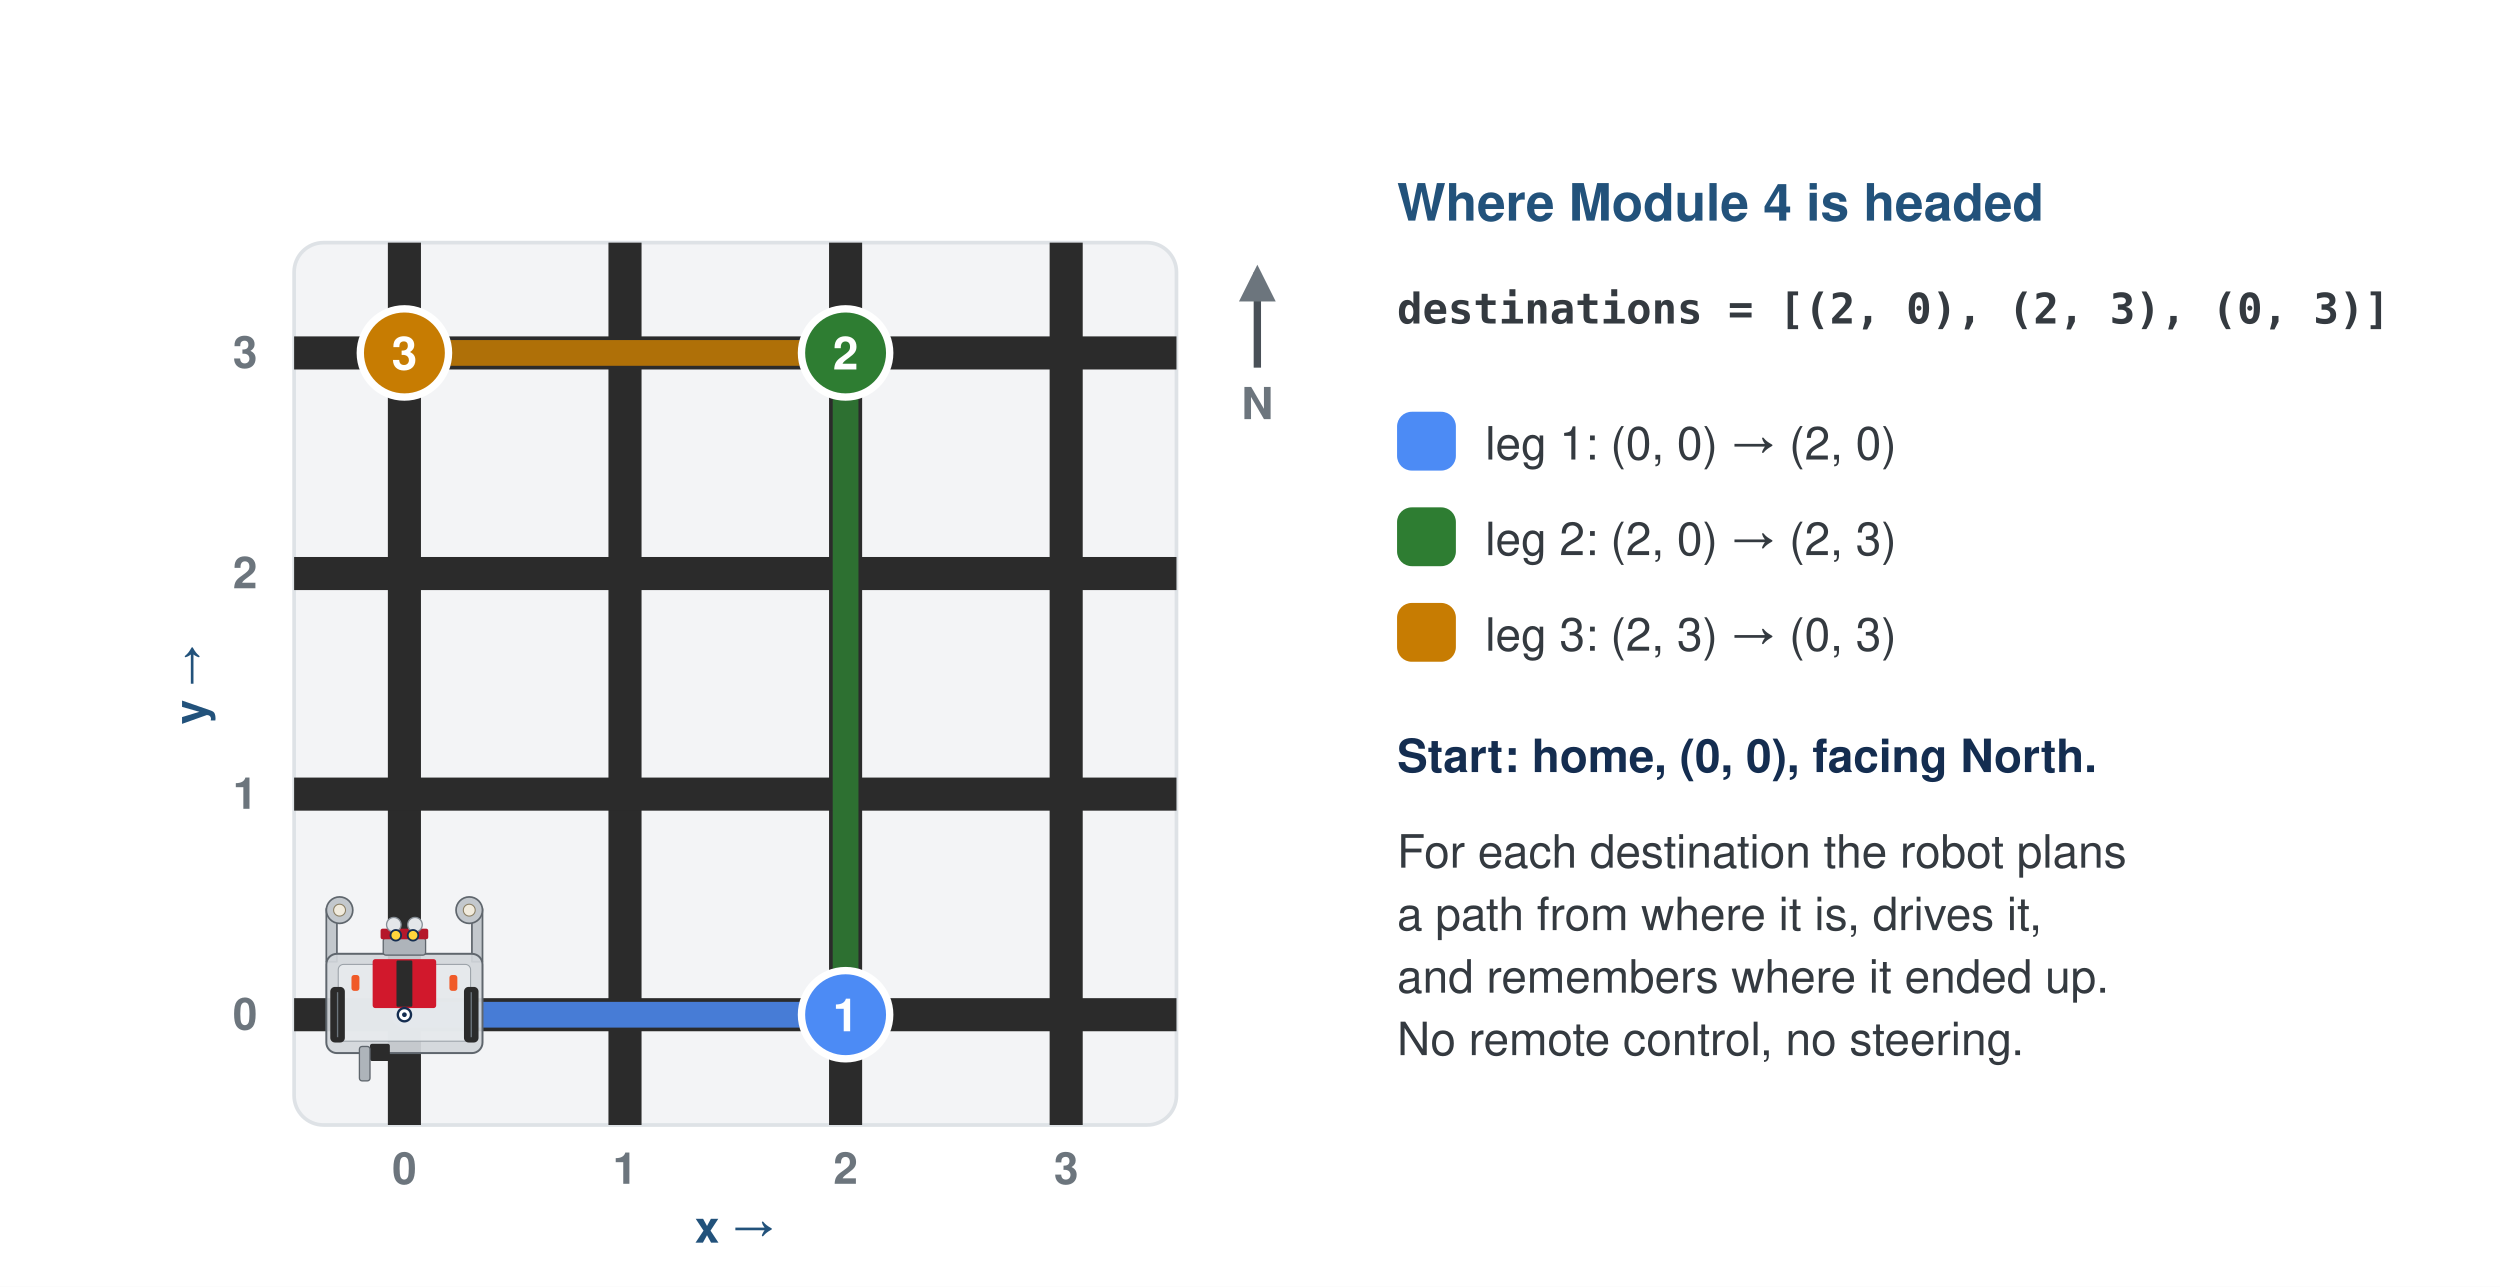
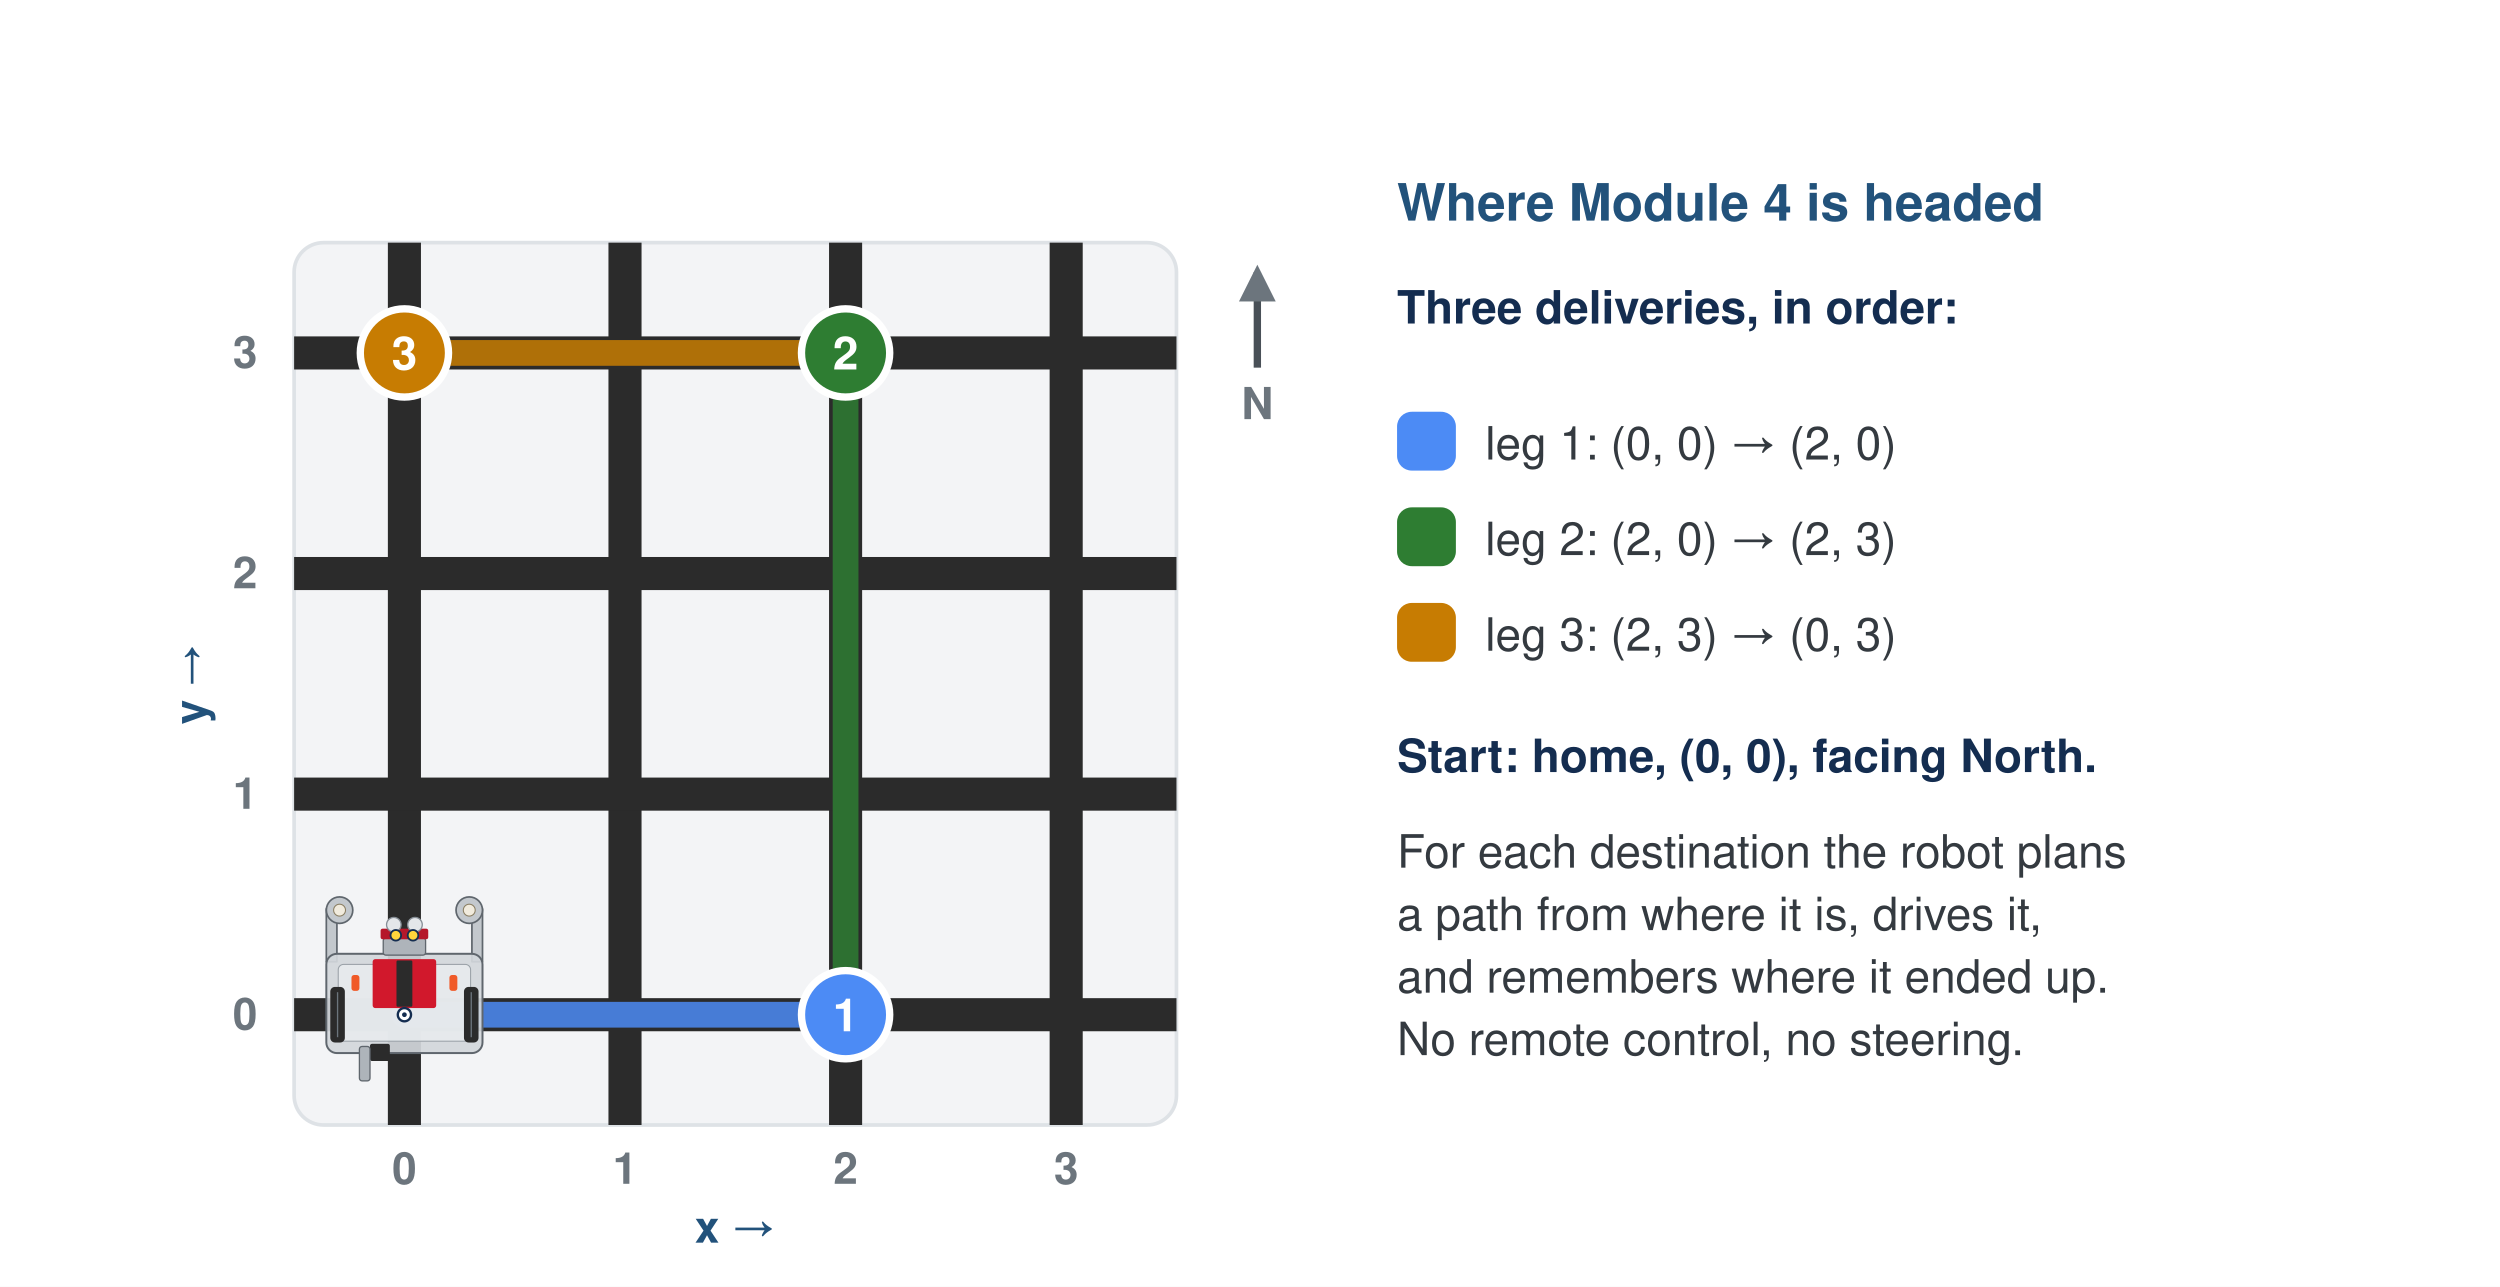
<svg xmlns="http://www.w3.org/2000/svg" viewBox="0 0 680 350" width="680" height="350" role="img" aria-labelledby="fT fD">
  <style>
    .h   { font-family: Montserrat, Helvetica, Arial, sans-serif; font-size: 14px; font-weight: 700; fill: #22527B; }
    .n   { font-family: Montserrat, Helvetica, Arial, sans-serif; font-size: 12.5px; fill: #343A40; }
    .nb  { font-family: Montserrat, Helvetica, Arial, sans-serif; font-size: 12.5px; font-weight: 700; fill: #142D50; }
    .sm  { font-family: Montserrat, Helvetica, Arial, sans-serif; font-size: 11.5px; fill: #6C757D; }
    .ax  { font-family: Montserrat, Helvetica, Arial, sans-serif; font-size: 12px; font-weight: 700; fill: #6C757D; }
    .m   { font-family: ui-monospace, SFMono-Regular, Menlo, Consolas, monospace; font-size: 12.5px; font-weight: 700; fill: #142D50; }
    .ms  { font-family: ui-monospace, SFMono-Regular, Menlo, Consolas, monospace; font-size: 11.5px; font-weight: 600; fill: #343A40; }
  </style>
  <defs>
    <marker id="aB" viewBox="0 0 10 10" refX="8" refY="5" markerWidth="5" markerHeight="5" orient="auto-start-reverse">
      <path d="M0,0 L10,5 L0,10 z" fill="#22527B" />
    </marker>
    <marker id="aW" viewBox="0 0 10 10" refX="7" refY="5" markerWidth="4" markerHeight="4" orient="auto">
      <path d="M0,0 L10,5 L0,10 z" fill="#FFFFFF" />
    </marker>
    <marker id="aG" viewBox="0 0 10 10" refX="8" refY="5" markerWidth="5" markerHeight="5" orient="auto-start-reverse">
      <path d="M0,0 L10,5 L0,10 z" fill="#6C757D" />
    </marker>
    <marker id="aR" viewBox="0 0 10 10" refX="8" refY="5" markerWidth="5" markerHeight="5" orient="auto-start-reverse">
      <path d="M0,0 L10,5 L0,10 z" fill="#D1182C" />
    </marker>
    <marker id="aGr" viewBox="0 0 10 10" refX="8" refY="5" markerWidth="5" markerHeight="5" orient="auto-start-reverse">
      <path d="M0,0 L10,5 L0,10 z" fill="#2E7D32" />
    </marker>
    <marker id="pcArr" viewBox="0 0 10 10" refX="8" refY="5" markerWidth="7" markerHeight="7" orient="auto-start-reverse">
      <path d="M0,0 L10,5 L0,10 z" fill="#6C757D" />
    </marker>
    <marker id="pcDim" viewBox="0 0 10 10" refX="5" refY="5" markerWidth="8" markerHeight="8" orient="auto-start-reverse">
      <path d="M0,1 L5,5 L0,9" fill="none" stroke="#142D50" stroke-width="1.6" />
    </marker>
    <g id="pcXRP" stroke-linejoin="round">
      <rect x="-59" y="-80" width="8" height="40" fill="#C3C8CD" stroke="#5F666D" stroke-width="1.3" />
      <rect x="51" y="-80" width="8" height="40" fill="#C3C8CD" stroke="#5F666D" stroke-width="1.3" />
      <rect x="-59" y="-46" width="118" height="75" rx="8" fill="#D3D7DB" fill-opacity="0.92" stroke="#5F666D" stroke-width="1.5" />
      <rect x="-50" y="-38" width="100" height="58" rx="4" fill="#E9ECEF" fill-opacity="0.85" stroke="#9AA1A8" stroke-width="0.8" />
      <circle cx="-49" cy="-79" r="10" fill="#C3C8CD" stroke="#5F666D" stroke-width="1.3" />
      <circle cx="49" cy="-79" r="10" fill="#C3C8CD" stroke="#5F666D" stroke-width="1.3" />
      <circle cx="-49" cy="-79" r="4.5" fill="#F1EBDD" stroke="#8A7E62" stroke-width="0.8" />
      <circle cx="49" cy="-79" r="4.5" fill="#F1EBDD" stroke="#8A7E62" stroke-width="0.8" />
      <rect x="-56" y="-21" width="11" height="42" rx="3.5" fill="#2B2B2B" />
      <rect x="45" y="-21" width="11" height="42" rx="3.5" fill="#2B2B2B" />
      <line x1="-50.5" y1="-17" x2="-50.5" y2="17" stroke="#6C757D" stroke-width="1" />
      <line x1="50.5" y1="-17" x2="50.5" y2="17" stroke="#6C757D" stroke-width="1" />
      <rect x="-40" y="-30" width="6" height="12" rx="2" fill="#F05A28" />
      <rect x="34" y="-30" width="6" height="12" rx="2" fill="#F05A28" />
      <rect x="-24" y="-42" width="48" height="37" rx="2" fill="#D1182C" />
      <rect x="-6" y="-41" width="12" height="35" rx="1" fill="#2B2B2B" />
      <rect x="-26" y="22" width="15" height="13" rx="1.5" fill="#2B2B2B" />
      <rect x="-34" y="24" width="8" height="26" rx="2" fill="#AEB4BA" stroke="#5F666D" stroke-width="1" />
      <rect x="-16" y="-58" width="32" height="13" rx="2" fill="#AEB4BA" stroke="#5F666D" stroke-width="1" />
      <rect x="-18" y="-65" width="36" height="8" rx="1.5" fill="#B5172A" />
      <circle cx="-8" cy="-68" r="5.5" fill="#E4E7EA" stroke="#868E96" stroke-width="1" />
      <circle cx="8" cy="-68" r="5.5" fill="#E4E7EA" stroke="#868E96" stroke-width="1" />
      <circle cx="-6.5" cy="-60" r="4" fill="#FFD43B" stroke="#142D50" stroke-width="1.4" />
      <circle cx="6.5" cy="-60" r="4" fill="#FFD43B" stroke="#142D50" stroke-width="1.4" />
      <circle cx="0" cy="0" r="5" fill="#FFFFFF" stroke="#142D50" stroke-width="1.8" />
      <circle cx="0" cy="0" r="1.8" fill="#142D50" />
    </g>
    <g id="pcGhost" fill="none" stroke="#343A40" stroke-width="1.4" stroke-dasharray="4 3">
      <path d="M -51 -46 V -72 M 51 -46 V -72 M -59 -36 V -79 M 59 -36 V -79 M -59 -46 H 59" />
      <circle cx="-49" cy="-79" r="10" />
      <circle cx="49" cy="-79" r="10" />
      <rect x="-18" y="-65" width="36" height="8" rx="1.5" />
      <circle cx="-6.5" cy="-60" r="4.5" fill="#FFFFFF" stroke="#D1182C" stroke-width="2.4" stroke-dasharray="none" />
      <circle cx="6.5" cy="-60" r="4.5" fill="#FFFFFF" stroke="#D1182C" stroke-width="2.4" stroke-dasharray="none" />
    </g>
  </defs>
  <rect width="680" height="350" fill="#FFFFFF" />
  <rect x="80" y="66" width="240" height="240" rx="8" fill="#F3F4F6" stroke="#DEE2E6" />
  <rect x="105.5" y="66" width="9" height="240" fill="#2B2B2B" />
  <rect x="80" y="91.5" width="240" height="9" fill="#2B2B2B" />
  <rect x="165.5" y="66" width="9" height="240" fill="#2B2B2B" />
  <rect x="80" y="151.5" width="240" height="9" fill="#2B2B2B" />
  <rect x="225.5" y="66" width="9" height="240" fill="#2B2B2B" />
  <rect x="80" y="211.5" width="240" height="9" fill="#2B2B2B" />
  <rect x="285.5" y="66" width="9" height="240" fill="#2B2B2B" />
  <rect x="80" y="271.5" width="240" height="9" fill="#2B2B2B" />
  <text class="ax" x="110" y="322" text-anchor="middle">0</text>
  <text class="ax" x="70" y="280" text-anchor="end">0</text>
  <text class="ax" x="170" y="322" text-anchor="middle">1</text>
  <text class="ax" x="70" y="220" text-anchor="end">1</text>
  <text class="ax" x="230" y="322" text-anchor="middle">2</text>
  <text class="ax" x="70" y="160" text-anchor="end">2</text>
  <text class="ax" x="290" y="322" text-anchor="middle">3</text>
  <text class="ax" x="70" y="100" text-anchor="end">3</text>
  <text class="ax" x="200.0" y="338" text-anchor="middle" style="fill:#22527B">x →</text>
  <text class="ax" x="56" y="186.0" text-anchor="middle" transform="rotate(-90 56 186.0)" style="fill:#22527B">y →</text>
  <line x1="342" y1="100" x2="342" y2="74" stroke="#495057" stroke-width="2" marker-end="url(#aG)" />
  <text class="ax" x="342" y="114" text-anchor="middle">N</text>
  <path d="M 110 276 L 230 276" fill="none" stroke="#4C8BF5" stroke-width="7" stroke-linejoin="round" stroke-linecap="round" opacity="0.85" />
  <path d="M 230 276 L 230 96" fill="none" stroke="#2E7D32" stroke-width="7" stroke-linejoin="round" stroke-linecap="round" opacity="0.85" />
  <path d="M 230 96 L 110 96" fill="none" stroke="#C77C02" stroke-width="7" stroke-linejoin="round" stroke-linecap="round" opacity="0.85" />
  <use href="#pcXRP" transform="translate(110 276) rotate(0) scale(0.36)" />
  <circle cx="230" cy="276" r="12" fill="#4C8BF5" stroke="#FFFFFF" stroke-width="2" />
  <text class="nb" x="230" y="280.5" text-anchor="middle" style="fill:#FFFFFF">1</text>
  <circle cx="230" cy="96" r="12" fill="#2E7D32" stroke="#FFFFFF" stroke-width="2" />
  <text class="nb" x="230" y="100.5" text-anchor="middle" style="fill:#FFFFFF">2</text>
  <circle cx="110" cy="96" r="12" fill="#C77C02" stroke="#FFFFFF" stroke-width="2" />
  <text class="nb" x="110" y="100.5" text-anchor="middle" style="fill:#FFFFFF">3</text>
  <text class="h" x="380" y="60">Where Module 4 is headed</text>
-   <text class="ms" x="380" y="88">destinations = [(2, 0), (2, 3), (0, 3)]</text>
+   <text class="nb" x="380" y="88">Three deliveries, in order:</text>
  <rect x="380" y="112" width="16" height="16" rx="4" fill="#4C8BF5" />
  <text class="n" x="404" y="125">leg 1: (0, 0) → (2, 0)</text>
  <rect x="380" y="138" width="16" height="16" rx="4" fill="#2E7D32" />
  <text class="n" x="404" y="151">leg 2: (2, 0) → (2, 3)</text>
  <rect x="380" y="164" width="16" height="16" rx="4" fill="#C77C02" />
  <text class="n" x="404" y="177">leg 3: (2, 3) → (0, 3)</text>
  <text class="nb" x="380" y="210">Start: home, (0, 0), facing North.</text>
  <text class="n" x="380" y="236">For each destination the robot plans</text>
  <text class="n" x="380" y="253">a path from where it is, drives it,</text>
  <text class="n" x="380" y="270">and remembers where it ended up.</text>
  <text class="n" x="380" y="287">No remote control, no steering.</text>
</svg>
